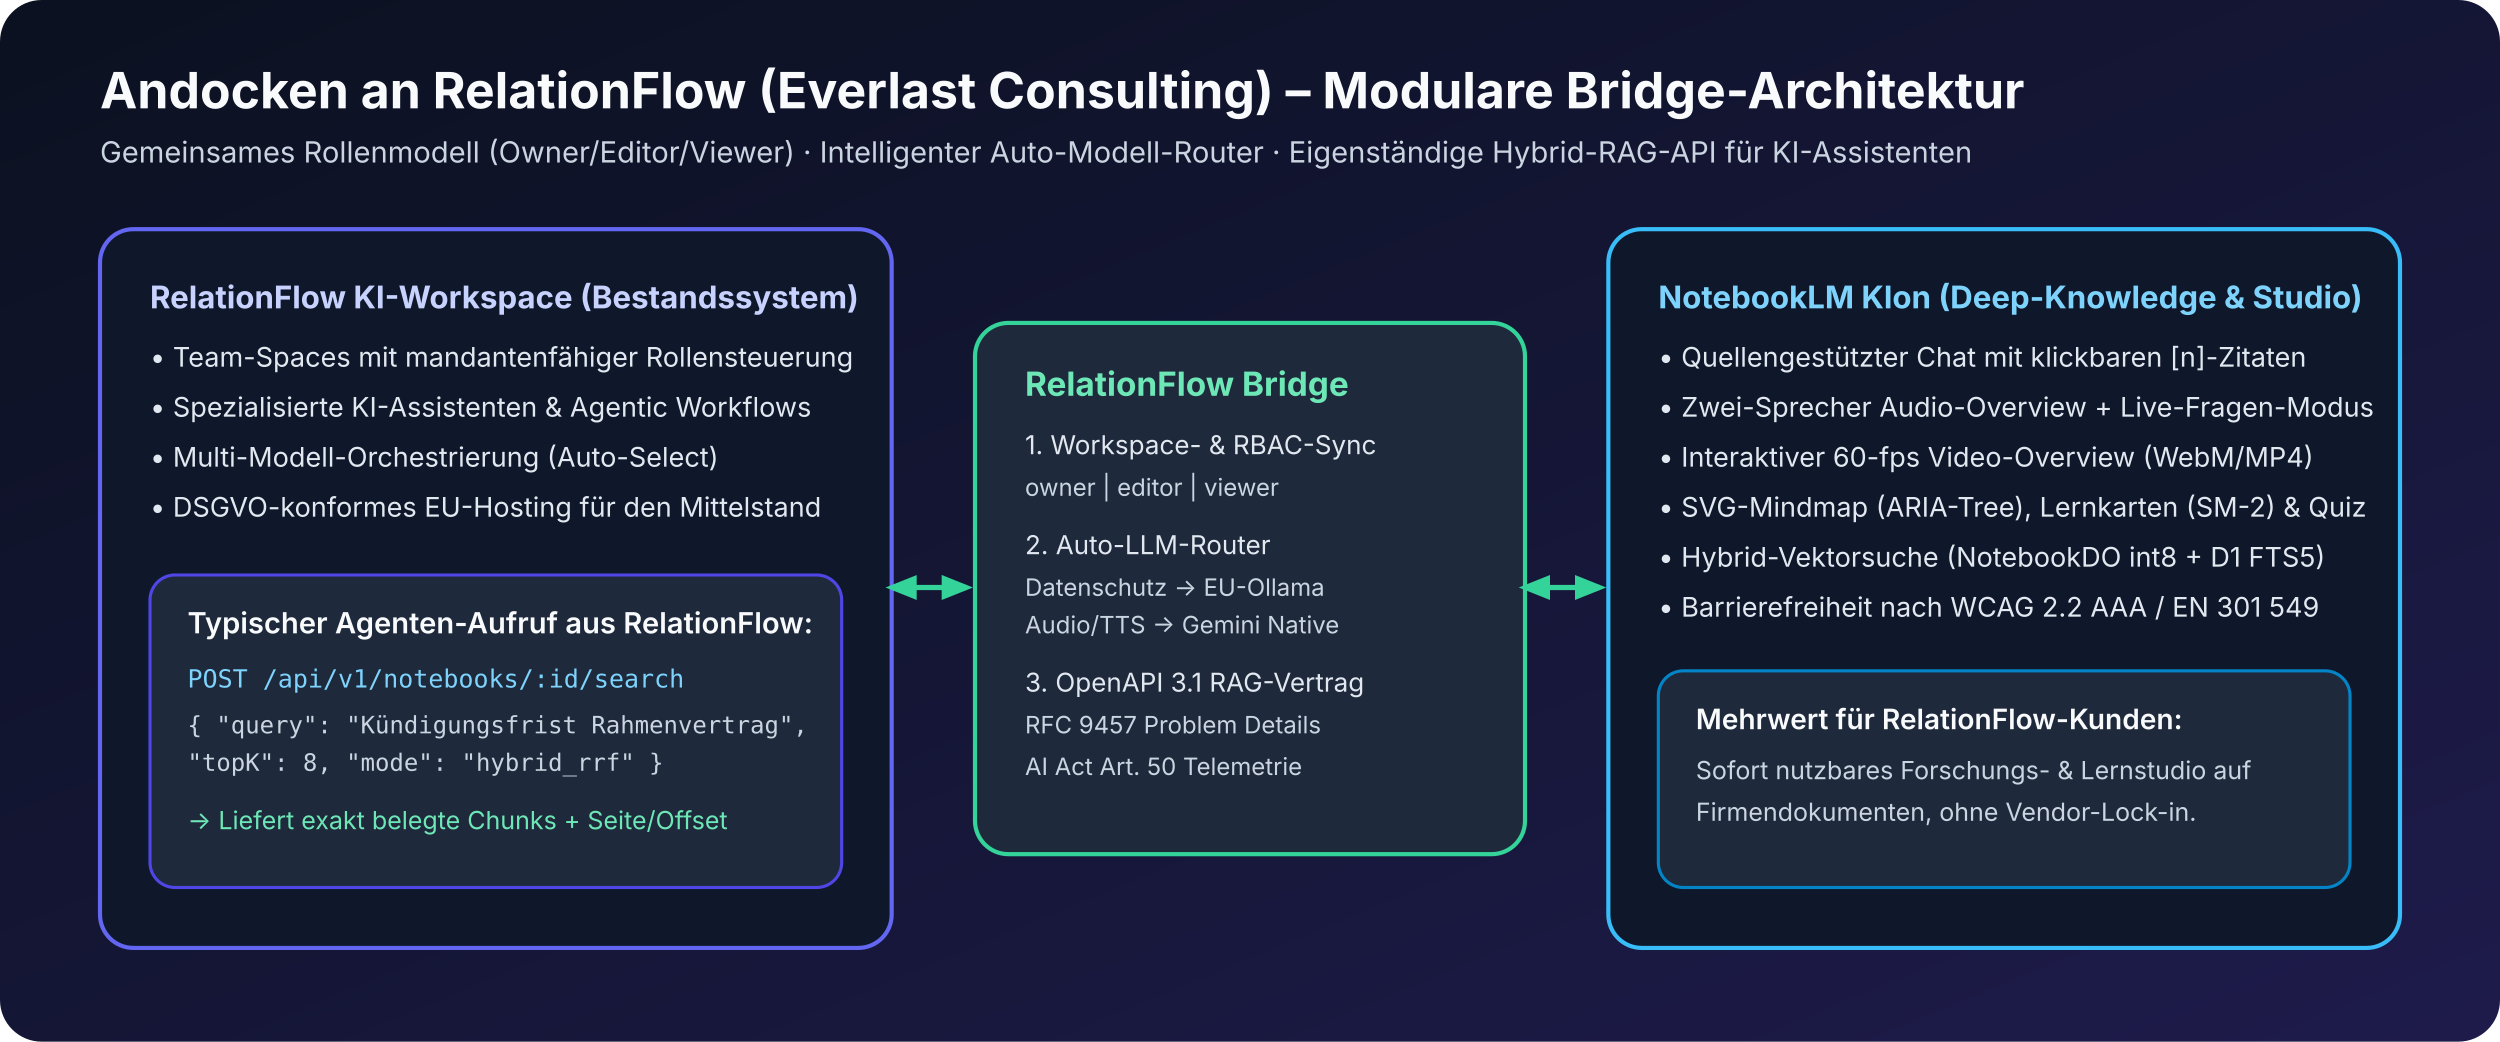
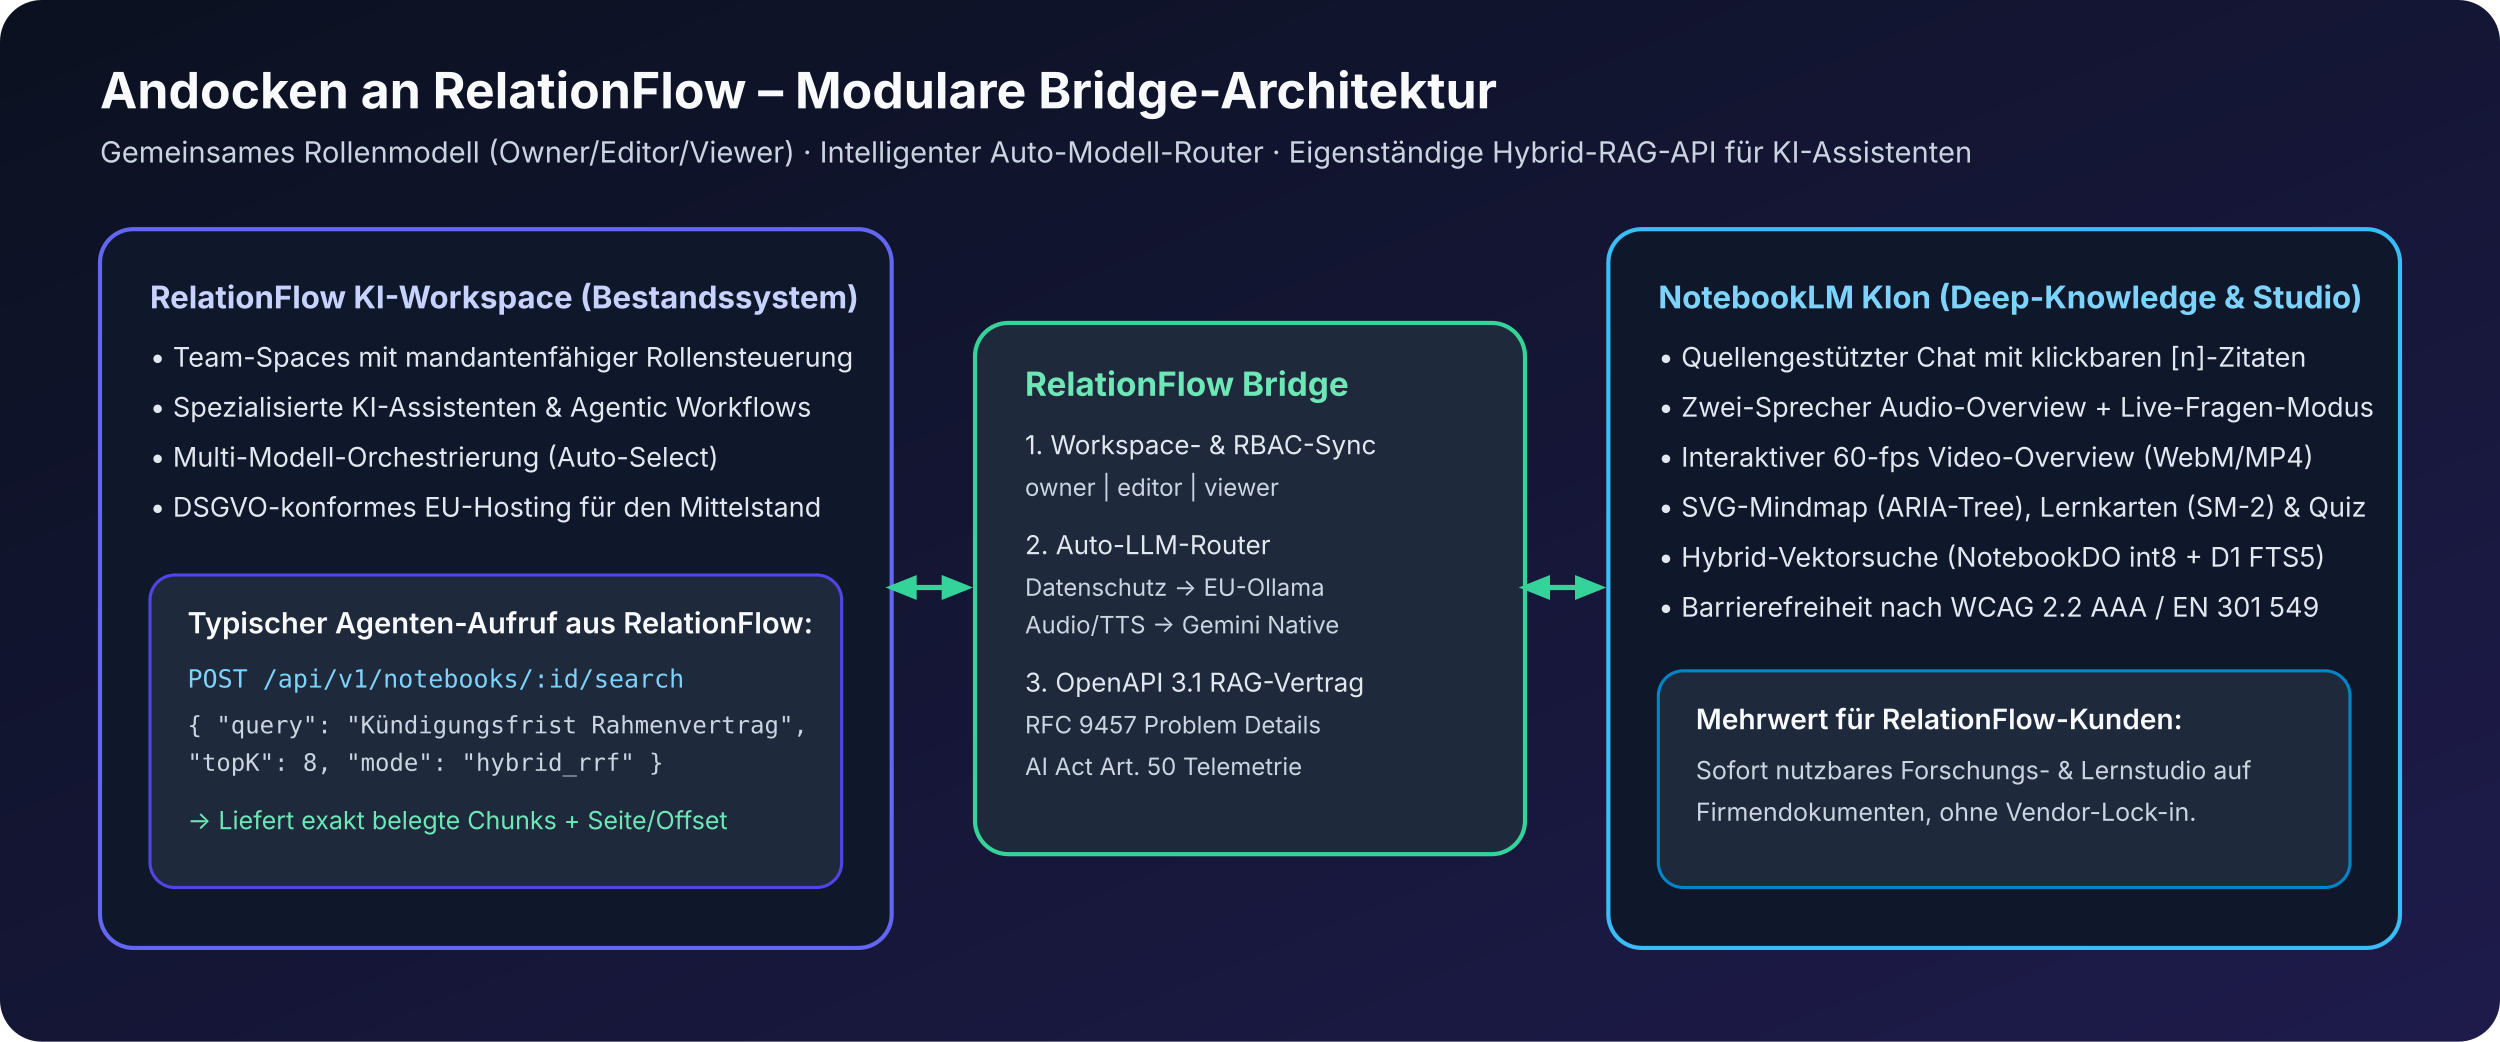
<svg xmlns="http://www.w3.org/2000/svg" viewBox="0 0 1200 500" width="1200" height="500" role="img" aria-labelledby="rf-title rf-desc">
  <style>
    :root {
      color-scheme: light dark;
      --bg-primary: #FAF8F5;
      --bg-card: #FFFFFF;
      --text-primary: #141413;
      --text-secondary: #3D3935;
      --border-subtle: #CBD5E1;
    }
    @media (prefers-color-scheme: dark) {
      :root {
        --bg-primary: #0B0F17;
        --bg-card: #1E293B;
        --text-primary: #F8FAFC;
        --text-secondary: #94A3B8;
        --border-subtle: #334155;
      }
    }
  </style>
  <defs>
    <linearGradient id="rfBg" x1="0%" y1="0%" x2="100%" y2="100%">
      <stop offset="0%" stop-color="#0B1120" />
      <stop offset="100%" stop-color="#1E1B4B" />
    </linearGradient>
    <marker id="rfArrow" viewBox="0 0 10 10" refX="8" refY="5" markerWidth="6" markerHeight="6" orient="auto-start-reverse">
      <path d="M 0 1 L 10 5 L 0 9 z" fill="#34D399" />
    </marker>
  </defs>
  <rect width="1200" height="500" rx="20" fill="url(#rfBg)" />
-   <text x="48" y="52" fill="#F8FAFC" font-family="Inter, 'Segoe UI', system-ui, -apple-system, Roboto, Helvetica, Arial, sans-serif" font-size="24" font-weight="700">Andocken an RelationFlow (Everlast Consulting) – Modulare Bridge-Architektur</text>
+   <text x="48" y="52" fill="#F8FAFC" font-family="Inter, 'Segoe UI', system-ui, -apple-system, Roboto, Helvetica, Arial, sans-serif" font-size="24" font-weight="700">Andocken an RelationFlow – Modulare Bridge-Architektur</text>
  <text x="48" y="78" fill="#CBD5E1" font-family="Inter, 'Segoe UI', system-ui, -apple-system, Roboto, Helvetica, Arial, sans-serif" font-size="14">Gemeinsames Rollenmodell (Owner/Editor/Viewer) · Intelligenter Auto-Modell-Router · Eigenständige Hybrid-RAG-API für KI-Assistenten</text>
  <rect x="48" y="110" width="380" height="345" rx="16" fill="#0F172A" stroke="#6366F1" stroke-width="2" />
  <text x="72" y="148" fill="#C7D2FE" font-family="Inter, 'Segoe UI', system-ui, -apple-system, Roboto, Helvetica, Arial, sans-serif" font-size="15" font-weight="700">RelationFlow KI-Workspace (Bestandssystem)</text>
  <text x="72" y="176" fill="#E2E8F0" font-family="Inter, 'Segoe UI', system-ui, -apple-system, Roboto, Helvetica, Arial, sans-serif" font-size="13">• Team-Spaces mit mandantenfähiger Rollensteuerung</text>
  <text x="72" y="200" fill="#E2E8F0" font-family="Inter, 'Segoe UI', system-ui, -apple-system, Roboto, Helvetica, Arial, sans-serif" font-size="13">• Spezialisierte KI-Assistenten &amp; Agentic Workflows</text>
  <text x="72" y="224" fill="#E2E8F0" font-family="Inter, 'Segoe UI', system-ui, -apple-system, Roboto, Helvetica, Arial, sans-serif" font-size="13">• Multi-Modell-Orchestrierung (Auto-Select)</text>
  <text x="72" y="248" fill="#E2E8F0" font-family="Inter, 'Segoe UI', system-ui, -apple-system, Roboto, Helvetica, Arial, sans-serif" font-size="13">• DSGVO-konformes EU-Hosting für den Mittelstand</text>
  <rect x="72" y="276" width="332" height="150" rx="12" fill="#1E293B" stroke="#4F46E5" stroke-width="1.5" />
  <text x="90" y="304" fill="#F8FAFC" font-family="Inter, 'Segoe UI', system-ui, -apple-system, Roboto, Helvetica, Arial, sans-serif" font-size="14" font-weight="600">Typischer Agenten-Aufruf aus RelationFlow:</text>
  <text x="90" y="330" fill="#7DD3FC" font-family="'JetBrains Mono', ui-monospace, Consolas, Menlo, monospace" font-size="12">POST /api/v1/notebooks/:id/search</text>
  <text x="90" y="352" fill="#CBD5E1" font-family="'JetBrains Mono', ui-monospace, Consolas, Menlo, monospace" font-size="11.5">{ "query": "Kündigungsfrist Rahmenvertrag",</text>
  <text x="90" y="370" fill="#CBD5E1" font-family="'JetBrains Mono', ui-monospace, Consolas, Menlo, monospace" font-size="11.5">  "topK": 8, "mode": "hybrid_rrf" }</text>
  <text x="90" y="398" fill="#6EE7B7" font-family="Inter, 'Segoe UI', system-ui, -apple-system, Roboto, Helvetica, Arial, sans-serif" font-size="12">→ Liefert exakt belegte Chunks + Seite/Offset</text>
  <rect x="468" y="155" width="264" height="255" rx="16" fill="#1E293B" stroke="#34D399" stroke-width="2" />
  <text x="492" y="190" fill="#6EE7B7" font-family="Inter, 'Segoe UI', system-ui, -apple-system, Roboto, Helvetica, Arial, sans-serif" font-size="16" font-weight="700">RelationFlow Bridge</text>
  <text x="492" y="218" fill="#E2E8F0" font-family="Inter, 'Segoe UI', system-ui, -apple-system, Roboto, Helvetica, Arial, sans-serif" font-size="12.5">1. Workspace- &amp; RBAC-Sync</text>
  <text x="492" y="238" fill="#CBD5E1" font-family="Inter, 'Segoe UI', system-ui, -apple-system, Roboto, Helvetica, Arial, sans-serif" font-size="11.5">   owner | editor | viewer</text>
  <text x="492" y="266" fill="#E2E8F0" font-family="Inter, 'Segoe UI', system-ui, -apple-system, Roboto, Helvetica, Arial, sans-serif" font-size="12.5">2. Auto-LLM-Router</text>
  <text x="492" y="286" fill="#CBD5E1" font-family="Inter, 'Segoe UI', system-ui, -apple-system, Roboto, Helvetica, Arial, sans-serif" font-size="11.5">   Datenschutz → EU-Ollama</text>
  <text x="492" y="304" fill="#CBD5E1" font-family="Inter, 'Segoe UI', system-ui, -apple-system, Roboto, Helvetica, Arial, sans-serif" font-size="11.5">   Audio/TTS → Gemini Native</text>
  <text x="492" y="332" fill="#E2E8F0" font-family="Inter, 'Segoe UI', system-ui, -apple-system, Roboto, Helvetica, Arial, sans-serif" font-size="12.5">3. OpenAPI 3.1 RAG-Vertrag</text>
  <text x="492" y="352" fill="#CBD5E1" font-family="Inter, 'Segoe UI', system-ui, -apple-system, Roboto, Helvetica, Arial, sans-serif" font-size="11.5">   RFC 9457 Problem Details</text>
  <text x="492" y="372" fill="#CBD5E1" font-family="Inter, 'Segoe UI', system-ui, -apple-system, Roboto, Helvetica, Arial, sans-serif" font-size="11.5">   AI Act Art. 50 Telemetrie</text>
  <rect x="772" y="110" width="380" height="345" rx="16" fill="#0F172A" stroke="#38BDF8" stroke-width="2" />
  <text x="796" y="148" fill="#7DD3FC" font-family="Inter, 'Segoe UI', system-ui, -apple-system, Roboto, Helvetica, Arial, sans-serif" font-size="15" font-weight="700">NotebookLM Klon (Deep-Knowledge &amp; Studio)</text>
  <text x="796" y="176" fill="#E2E8F0" font-family="Inter, 'Segoe UI', system-ui, -apple-system, Roboto, Helvetica, Arial, sans-serif" font-size="13">• Quellengestützter Chat mit klickbaren [n]-Zitaten</text>
  <text x="796" y="200" fill="#E2E8F0" font-family="Inter, 'Segoe UI', system-ui, -apple-system, Roboto, Helvetica, Arial, sans-serif" font-size="13">• Zwei-Sprecher Audio-Overview + Live-Fragen-Modus</text>
  <text x="796" y="224" fill="#E2E8F0" font-family="Inter, 'Segoe UI', system-ui, -apple-system, Roboto, Helvetica, Arial, sans-serif" font-size="13">• Interaktiver 60-fps Video-Overview (WebM/MP4)</text>
  <text x="796" y="248" fill="#E2E8F0" font-family="Inter, 'Segoe UI', system-ui, -apple-system, Roboto, Helvetica, Arial, sans-serif" font-size="13">• SVG-Mindmap (ARIA-Tree), Lernkarten (SM-2) &amp; Quiz</text>
  <text x="796" y="272" fill="#E2E8F0" font-family="Inter, 'Segoe UI', system-ui, -apple-system, Roboto, Helvetica, Arial, sans-serif" font-size="13">• Hybrid-Vektorsuche (NotebookDO int8 + D1 FTS5)</text>
  <text x="796" y="296" fill="#E2E8F0" font-family="Inter, 'Segoe UI', system-ui, -apple-system, Roboto, Helvetica, Arial, sans-serif" font-size="13">• Barrierefreiheit nach WCAG 2.2 AAA / EN 301 549</text>
  <rect x="796" y="322" width="332" height="104" rx="12" fill="#1E293B" stroke="#0284C7" stroke-width="1.5" />
  <text x="814" y="350" fill="#F8FAFC" font-family="Inter, 'Segoe UI', system-ui, -apple-system, Roboto, Helvetica, Arial, sans-serif" font-size="13.5" font-weight="600">Mehrwert für RelationFlow-Kunden:</text>
  <text x="814" y="374" fill="#CBD5E1" font-family="Inter, 'Segoe UI', system-ui, -apple-system, Roboto, Helvetica, Arial, sans-serif" font-size="12">Sofort nutzbares Forschungs- &amp; Lernstudio auf</text>
  <text x="814" y="394" fill="#CBD5E1" font-family="Inter, 'Segoe UI', system-ui, -apple-system, Roboto, Helvetica, Arial, sans-serif" font-size="12">Firmendokumenten, ohne Vendor-Lock-in.</text>
  <line x1="428" y1="282" x2="464" y2="282" stroke="#34D399" stroke-width="2.5" marker-start="url(#rfArrow)" marker-end="url(#rfArrow)" />
  <line x1="732" y1="282" x2="768" y2="282" stroke="#34D399" stroke-width="2.5" marker-start="url(#rfArrow)" marker-end="url(#rfArrow)" />
</svg>
